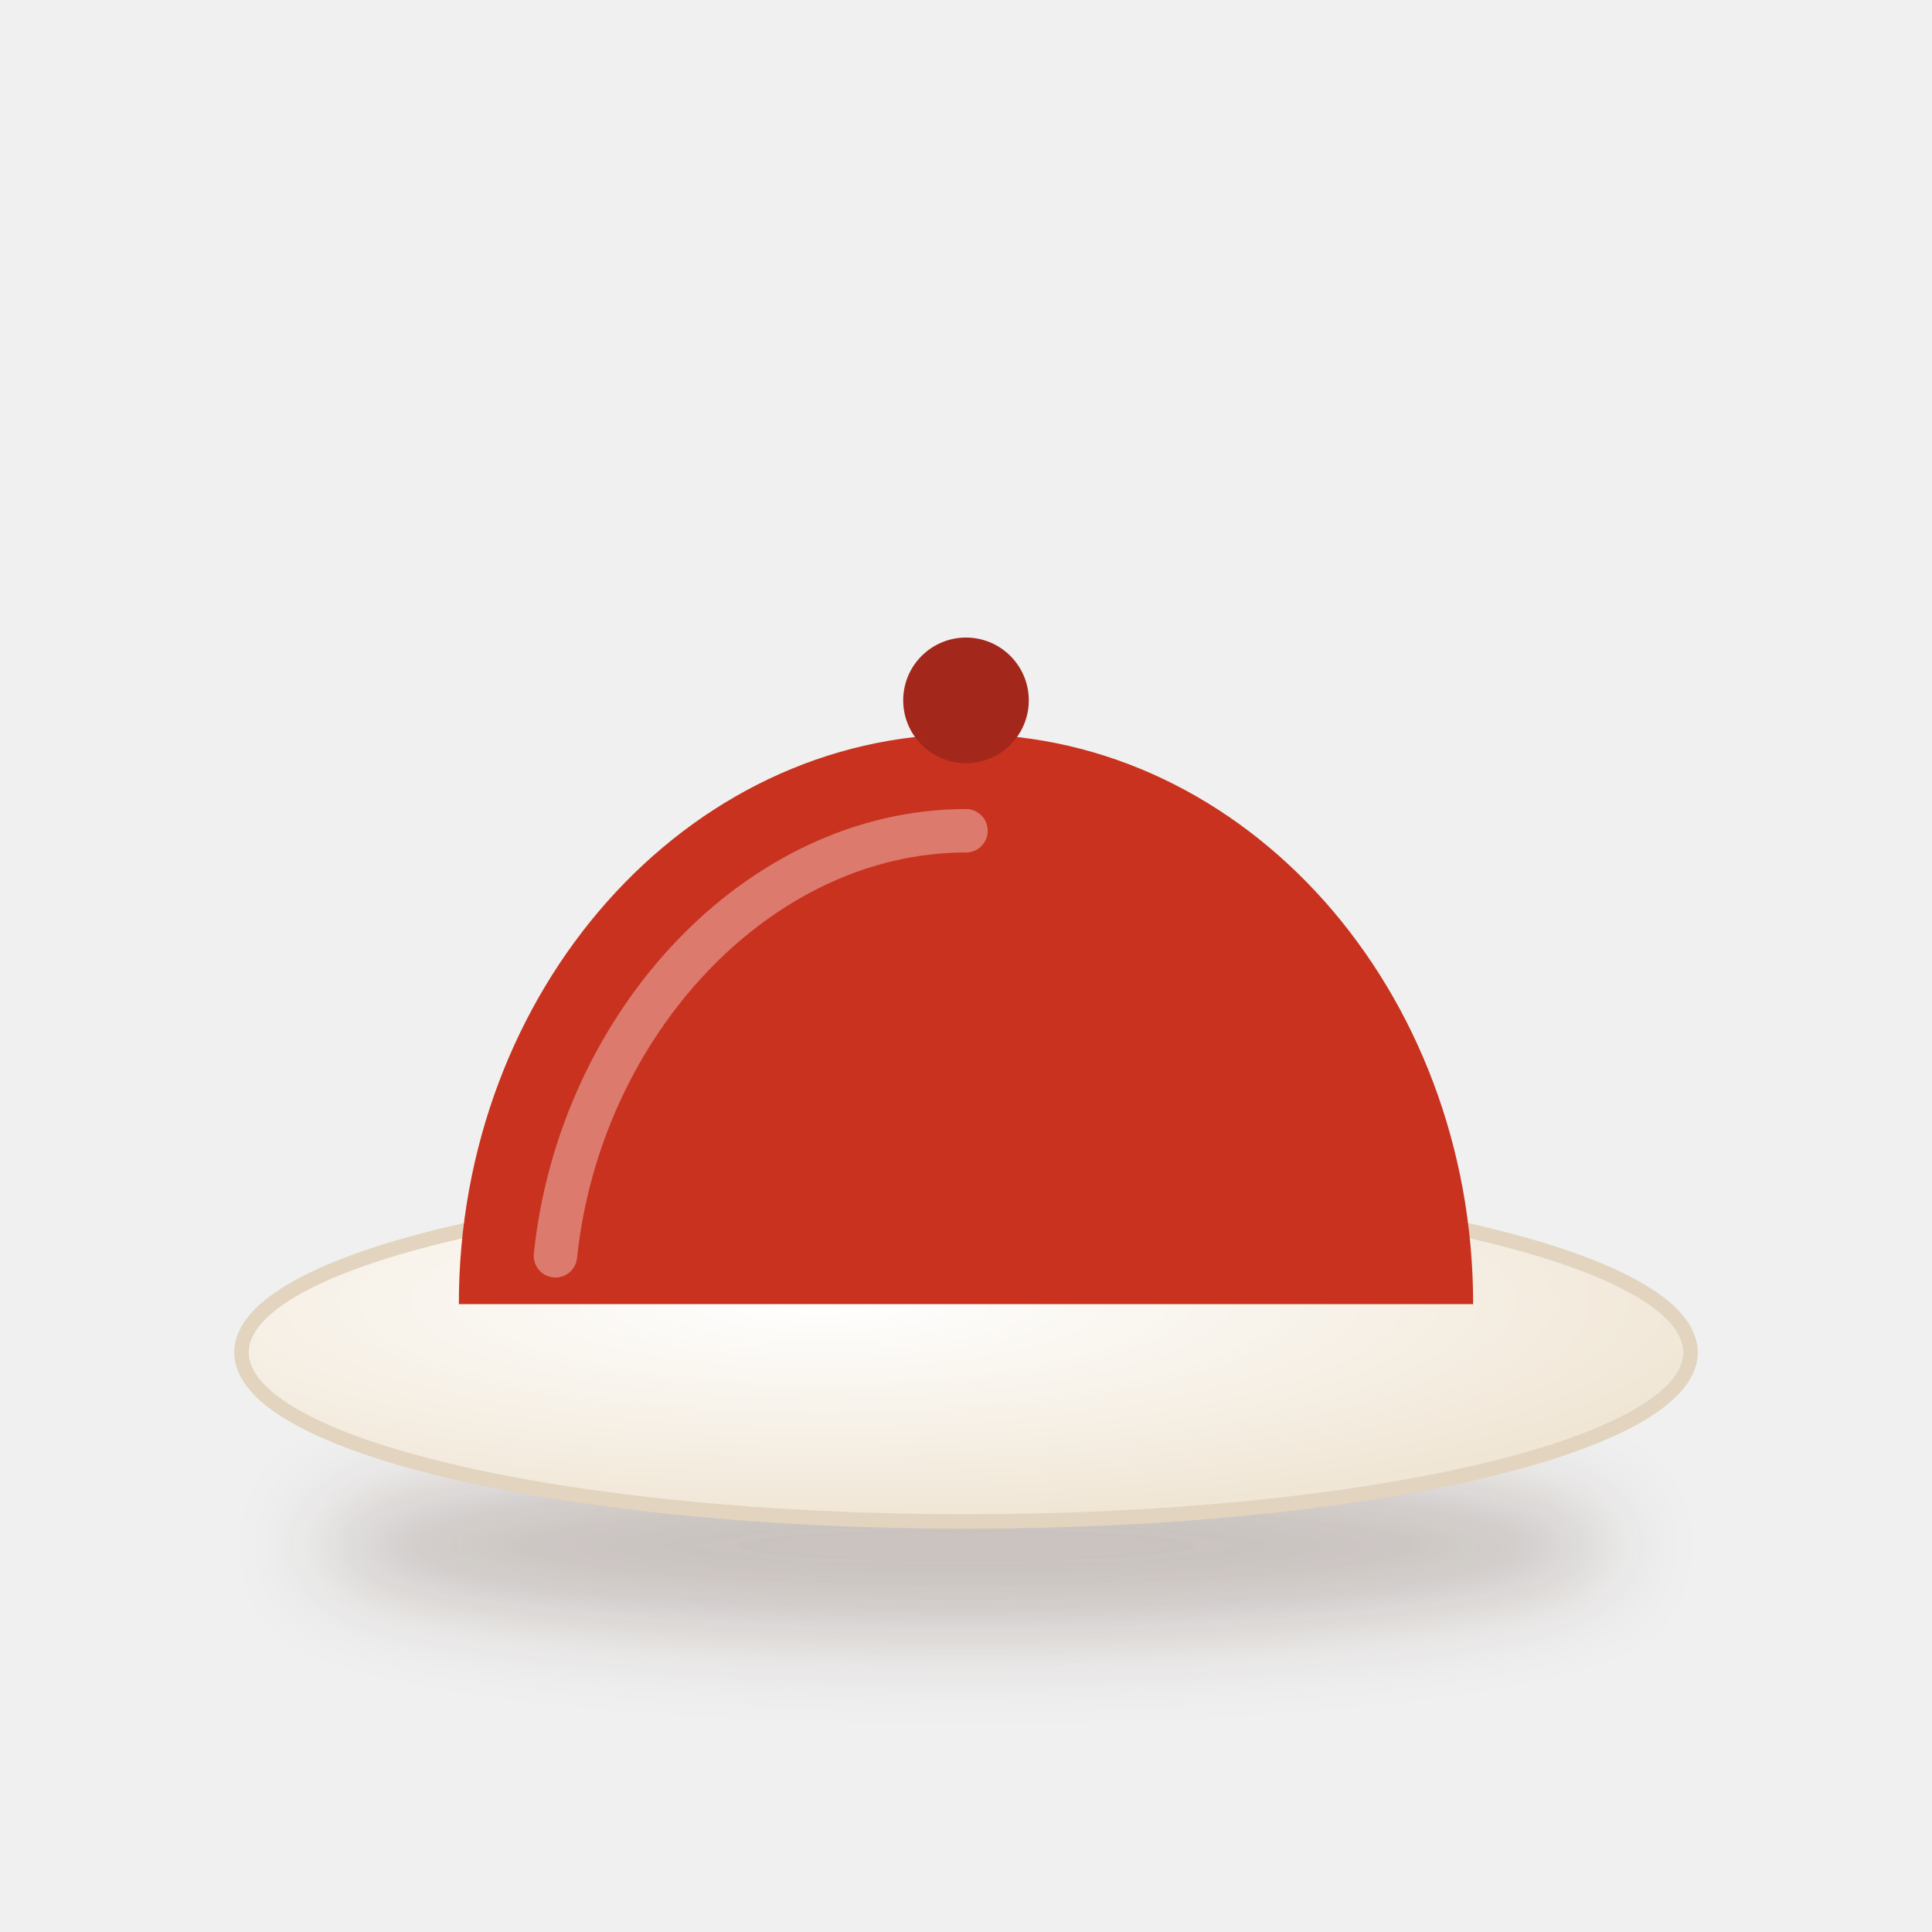
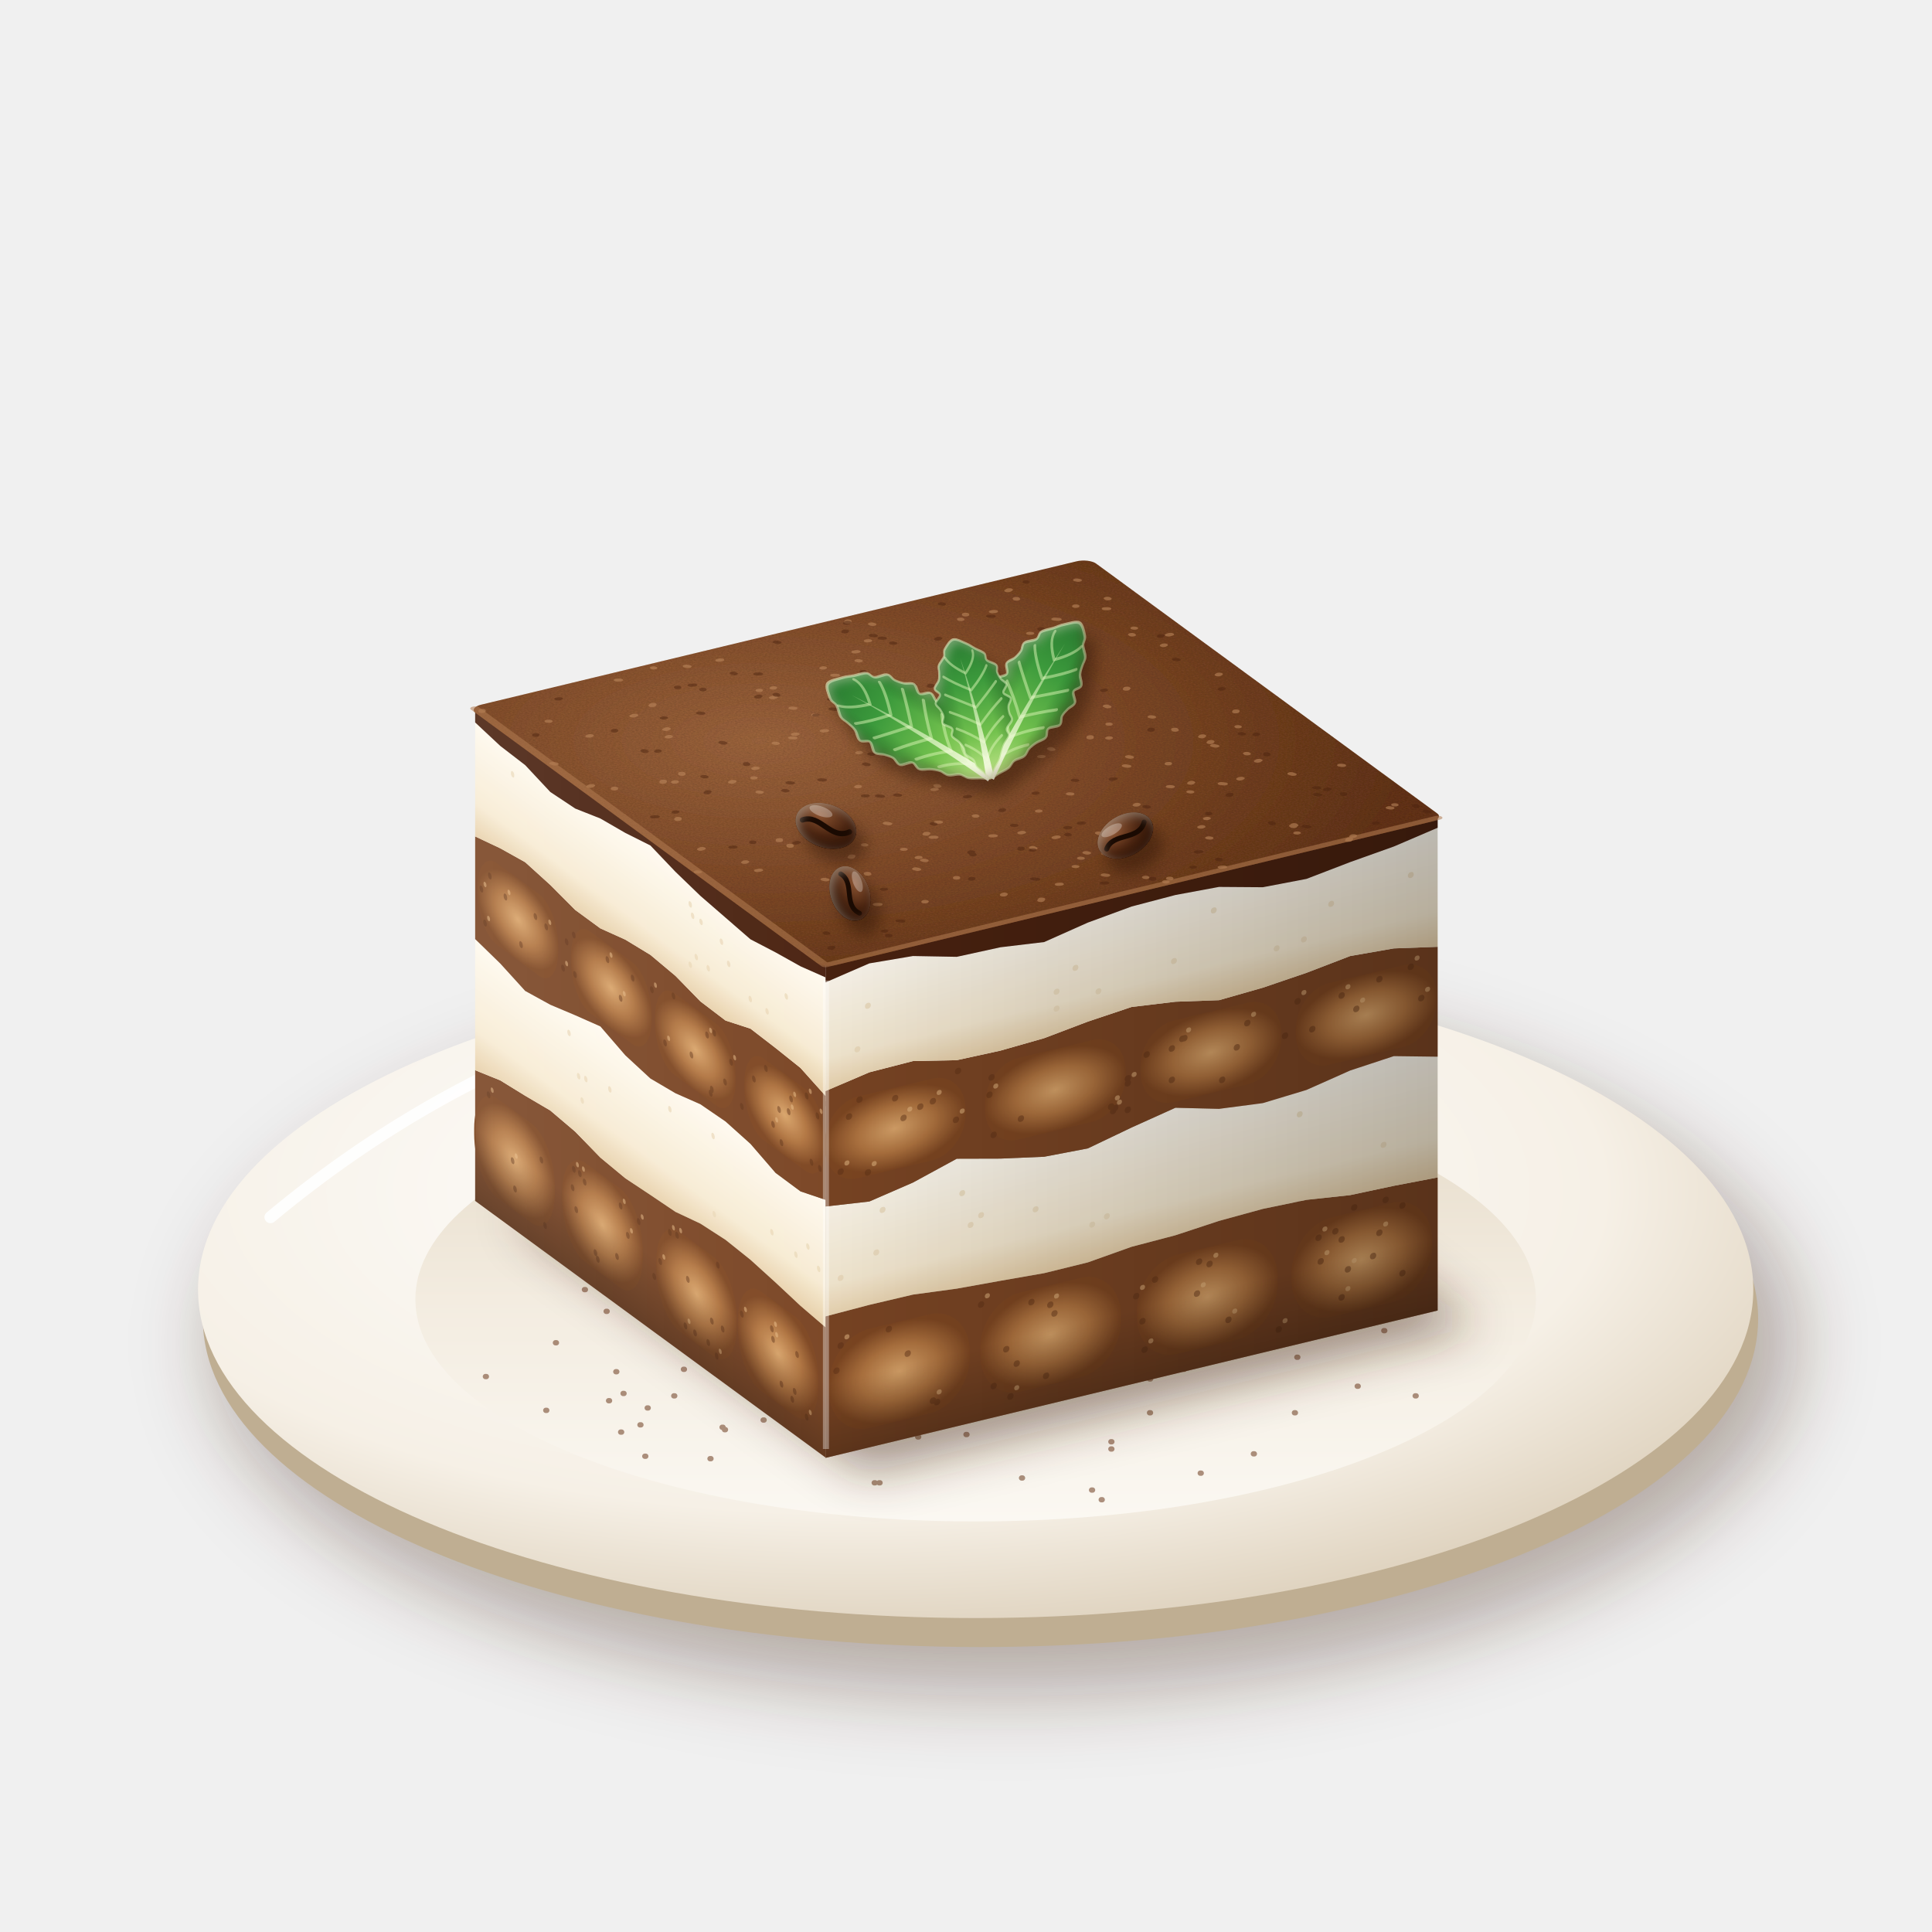
<svg xmlns="http://www.w3.org/2000/svg" viewBox="0 0 800 800" width="800" height="800">
  <defs>
-     <filter id="p-s" x="-30%" y="-80%" width="160%" height="260%">
-       <feGaussianBlur stdDeviation="18" />
+     <filter id="tiramisu-shadow" x="-30%" y="-80%" width="160%" height="260%">
+       <feGaussianBlur stdDeviation="16" />
    </filter>
-     <radialGradient id="p-g" cx="0.4" cy="0.35" r="0.7">
-       <stop offset="0" stop-color="#ffffff" />
-       <stop offset="1" stop-color="#EFE4D2" />
+     <radialGradient id="tiramisu-plate" cx="0.42" cy="0.35" r="0.7">
+       <stop offset="0" stop-color="#FFFFFF" />
+       <stop offset="0.7" stop-color="#F6F0E6" />
+       <stop offset="1" stop-color="#DCCFBA" />
+     </radialGradient>
+     <linearGradient id="tiramisu-well" x1="0" y1="0" x2="0" y2="1">
+       <stop offset="0" stop-color="#E4D9C6" />
+       <stop offset="0.5" stop-color="#F3ECE0" />
+       <stop offset="1" stop-color="#FBF8F2" />
+     </linearGradient>
+     <filter id="tiramisu-b10" x="-50%" y="-50%" width="200%" height="200%">
+       <feGaussianBlur stdDeviation="10" />
+     </filter>
+     <radialGradient id="tiramisu-lady" cx="0.5" cy="0.5" r="0.5">
+       <stop offset="0" stop-color="#D9A46A" />
+       <stop offset="0.55" stop-color="#B07440" />
+       <stop offset="1" stop-color="#7E4722" />
+     </radialGradient>
+     <linearGradient id="tiramisu-cream" x1="0" y1="0" x2="0" y2="1">
+       <stop offset="0" stop-color="#FFFAF0" />
+       <stop offset="0.7" stop-color="#F7EBD3" />
+       <stop offset="1" stop-color="#E7CFA8" />
+     </linearGradient>
+     <linearGradient id="tiramisu-litF" x1="0" y1="0" x2="1" y2="0">
+       <stop offset="0" stop-color="#fff" stop-opacity="0.1" />
+       <stop offset="1" stop-color="#fff" stop-opacity="0.02" />
+     </linearGradient>
+     <linearGradient id="tiramisu-ao" x1="0" y1="0" x2="0" y2="1">
+       <stop offset="0" stop-color="#000" stop-opacity="0" />
+       <stop offset="0.85" stop-color="#000" stop-opacity="0" />
+       <stop offset="1" stop-color="#000" stop-opacity="0.22" />
+     </linearGradient>
+     <linearGradient id="tiramisu-shdF" x1="0" y1="0" x2="1" y2="0">
+       <stop offset="0" stop-color="#000" stop-opacity="0.04" />
+       <stop offset="1" stop-color="#000" stop-opacity="0.26" />
+     </linearGradient>
+     <radialGradient id="tiramisu-cocoa" cx="0.3" cy="0.3" r="0.9">
+       <stop offset="0" stop-color="#A2683F" />
+       <stop offset="0.55" stop-color="#834C29" />
+       <stop offset="1" stop-color="#673618" />
+     </radialGradient>
+     <filter id="tiramisu-cc-grain" x="0" y="0" width="100%" height="100%">
+       <feTurbulence type="fractalNoise" baseFrequency="1.1" numOctaves="2" seed="3" result="n" />
+       <feColorMatrix in="n" type="matrix" values="0 0 0 0 0  0 0 0 0 0  0 0 0 0 0  0 0 0 0.35 0" result="g" />
+       <feComposite in="g" in2="SourceGraphic" operator="in" result="gi" />
+       <feMerge>
+         <feMergeNode in="SourceGraphic" />
+         <feMergeNode in="gi" />
+       </feMerge>
+     </filter>
+     <path id="tiramisu-lf-mint-p" d="M0 0C0-1.2 2.5-2.4 3.7-3.5C4.9-4.6 6.2-5.9 7.4-6.6C8.6-7.2 9.9-6.6 11.1-7.4C12.3-8.1 13.6-10.5 14.8-11.1C16-11.8 17.3-11 18.5-11.4C19.7-11.8 21-12.5 22.2-13.4C23.4-14.3 24.7-16.3 25.9-16.6C27.1-17 28.4-14.7 29.6-15.3C30.8-15.8 32.1-19.5 33.3-20.1C34.5-20.6 35.8-18.7 37-18.6C38.2-18.5 39.5-19.1 40.7-19.5C41.9-20 43.2-21.6 44.4-21.3C45.6-20.9 46.9-17.5 48.1-17.2C49.3-16.9 50.6-19.8 51.8-19.5C53-19.2 54.3-16.5 55.5-15.6C56.7-14.7 58-14.5 59.2-14.1C60.4-13.7 61.7-14 62.9-13.1C64.1-12.2 65.4-9.6 66.6-8.5C67.8-7.5 69.1-8.1 70.3-6.7C71.5-5.2 74-2.3 74 0C74 2.3 71.5 5.3 70.3 7.3C69.1 9.3 67.8 10.4 66.6 12C65.4 13.6 64.1 16 62.9 16.9C61.7 17.8 60.4 16.4 59.2 17.3C58 18.2 56.7 21.6 55.5 22.3C54.3 23.1 53 21.6 51.8 21.7C50.6 21.8 49.3 22.2 48.1 22.8C46.9 23.4 45.6 25.5 44.4 25.4C43.2 25.3 41.9 22.1 40.7 22.1C39.5 22.2 38.2 25.6 37 25.7C35.8 25.9 34.5 23.6 33.3 23.1C32.1 22.5 30.8 22.5 29.6 22.5C28.4 22.5 27.1 23.6 25.9 22.9C24.7 22.2 23.4 19 22.2 18.3C21 17.5 19.7 19.2 18.5 18.5C17.3 17.8 16 15.4 14.8 14.1C13.6 12.9 12.3 12.1 11.1 11.1C9.9 10.2 8.6 9.6 7.4 8.4C6.2 7.2 4.9 5.4 3.7 4C2.5 2.6 0 1.2 0 0Z" />
+     <linearGradient id="tiramisu-lf-mint-g" x1="0" y1="0" x2="1" y2="0">
+       <stop offset="0" stop-color="#C2E68A" />
+       <stop offset="0.3" stop-color="#74C24E" />
+       <stop offset="0.68" stop-color="#3C9A3C" />
+       <stop offset="1" stop-color="#287A30" />
+     </linearGradient>
+     <linearGradient id="tiramisu-lf-mint-e" x1="0" y1="0" x2="0" y2="1">
+       <stop offset="0" stop-color="#145018" stop-opacity="0.5" />
+       <stop offset="0.3" stop-color="#145018" stop-opacity="0" />
+       <stop offset="0.7" stop-color="#145018" stop-opacity="0" />
+       <stop offset="1" stop-color="#145018" stop-opacity="0.5" />
+     </linearGradient>
+     <linearGradient id="tiramisu-lf-mint-r" x1="0" y1="0" x2="1" y2="0">
+       <stop offset="0" stop-color="#FBFDEB" stop-opacity="0.95" />
+       <stop offset="1" stop-color="#DDF6B6" stop-opacity="0.35" />
+     </linearGradient>
+     <g id="tiramisu-lf-mint">
+       <use href="#tiramisu-lf-mint-p" fill="url(#tiramisu-lf-mint-g)" />
+       <use href="#tiramisu-lf-mint-p" fill="url(#tiramisu-lf-mint-e)" />
+       <path d="M9.3 1.1Q15.2 -2.7 19.6 -9.7M9.3 1.1Q15.2 5 19.6 14.2M18.5 2.1Q24.4 -4.5 28.9 -12.5M18.5 2.1Q24.4 8.7 28.9 18.1M27.8 2.8Q33.7 -5.9 38.1 -14M27.8 2.8Q33.7 11.4 38.1 20M37 3Q42.9 -6.8 47.4 -14M37 3Q42.9 12.8 47.4 19.4M46.3 2.8Q52.2 -7 56.6 -12.1M46.3 2.8Q52.2 12.5 56.6 16.2M55.5 2.1Q61.4 -6.3 65.9 -8M55.5 2.1Q61.4 10.5 65.9 10" stroke="#DDF6B6" stroke-opacity=".5" stroke-width="1.4" fill="none" stroke-linecap="round" />
+       <path d="M0 -2.5Q33.3 2 63.6 1.3Q33.3 4 0 2.5Z" fill="url(#tiramisu-lf-mint-r)" />
+       <use href="#tiramisu-lf-mint-p" fill="none" stroke="#E4F8C4" stroke-opacity=".5" stroke-width="1.3" />
+     </g>
+     <filter id="tiramisu-bvm" filterUnits="userSpaceOnUse" x="-40" y="-40" width="880" height="880" color-interpolation-filters="sRGB">
+       <feGaussianBlur in="SourceAlpha" stdDeviation="3" />
+       <feOffset dx="4" dy="6" result="so" />
+       <feFlood flood-color="#2A1004" flood-opacity="0.45" />
+       <feComposite in2="so" operator="in" result="ds" />
+       <feGaussianBlur in="SourceAlpha" stdDeviation="2" result="b" />
+       <feOffset in="b" dx="1.4" dy="1.4" result="b1" />
+       <feComposite in="SourceAlpha" in2="b1" operator="arithmetic" k2="1" k3="-1" result="h" />
+       <feFlood flood-color="#FFF8E6" flood-opacity="0.4" />
+       <feComposite in2="h" operator="in" result="hc" />
+       <feOffset in="b" dx="-1.4" dy="-1.4" result="b2" />
+       <feComposite in="SourceAlpha" in2="b2" operator="arithmetic" k2="1" k3="-1" result="l" />
+       <feFlood flood-color="#3A1405" flood-opacity="0.3" />
+       <feComposite in2="l" operator="in" result="lc" />
+       <feMerge>
+         <feMergeNode in="ds" />
+         <feMergeNode in="SourceGraphic" />
+         <feMergeNode in="lc" />
+         <feMergeNode in="hc" />
+       </feMerge>
+     </filter>
+     <radialGradient id="tiramisu-bean" cx="0.35" cy="0.3" r="0.75">
+       <stop offset="0" stop-color="#8A5230" />
+       <stop offset="0.6" stop-color="#4A2410" />
+       <stop offset="1" stop-color="#2A1206" />
    </radialGradient>
  </defs>
-   <ellipse cx="400" cy="640" rx="270" ry="36" fill="#3a1f10" opacity="0.22" filter="url(#p-s)" />
-   <ellipse cx="400" cy="560" rx="300" ry="70" fill="url(#p-g)" stroke="#E2D4BE" stroke-width="6" />
-   <path d="M190 540c0-130 94-236 210-236s210 106 210 236z" fill="#C8321E" />
-   <path d="M230 520c10-96 84-176 170-176" fill="none" stroke="#fff" stroke-opacity=".35" stroke-width="18" stroke-linecap="round" />
-   <circle cx="400" cy="290" r="26" fill="#A3271A" />
+   <ellipse cx="416" cy="556" rx="328" ry="146" fill="#3a1f10" opacity="0.32" filter="url(#tiramisu-shadow)" />
+   <ellipse cx="406" cy="546" rx="322" ry="136" fill="#BFAE92" />
+   <ellipse cx="404" cy="534" rx="322" ry="136" fill="url(#tiramisu-plate)" />
+   <ellipse cx="404" cy="538" rx="232" ry="92" fill="url(#tiramisu-well)" />
+   <path d="M112 504Q244 394 424 400" stroke="#fff" stroke-width="5" fill="none" stroke-linecap="round" opacity=".9" />
+   <path d="M255 568l0.4 0M267 603l0.4 0M460 600l0.4 0M562 574l0.4 0M425 498l0.4 0M407 575l0.4 0M445 487l0.4 0M278 480l0.4 0M512 473l0.4 0M251 543l0.4 0M538 490l0.4 0M573 551l0.4 0M298 476l0.4 0M283 567l0.4 0M493 514l0.4 0M507 487l0.4 0M294 604l0.4 0M578 529l0.4 0M511 479l0.4 0M515 516l0.4 0M490 567l0.4 0M380 456l0.4 0M343 496l0.4 0M327 548l0.4 0M230 556l0.4 0M404 567l0.4 0M342 457l0.4 0M408 494l0.4 0M564 479l0.4 0M316 588l0.4 0M376 471l0.4 0M265 590l0.4 0M489 493l0.4 0M336 465l0.4 0M376 498l0.4 0M378 458l0.4 0M300 592l0.4 0M324 551l0.4 0M589 522l0.4 0M400 594l0.4 0M226 584l0.4 0M538 549l0.4 0M549 498l0.4 0M450 482l0.4 0M268 583l0.4 0M481 482l0.4 0M367 586l0.4 0M464 470l0.4 0M293 503l0.4 0M402 491l0.4 0M497 610l0.4 0M535 487l0.4 0M419 470l0.4 0M521 528l0.4 0M362 614l0.4 0M279 578l0.4 0M326 533l0.4 0M353 583l0.4 0M208 502l0.4 0M519 602l0.4 0M537 497l0.4 0M364 614l0.4 0M413 455l0.4 0M554 490l0.4 0M476 571l0.4 0M533 551l0.4 0M277 490l0.4 0M321 576l0.4 0M536 585l0.4 0M502 473l0.4 0M469 471l0.4 0M435 500l0.4 0M299 591l0.4 0M483 504l0.4 0M586 528l0.4 0M473 553l0.4 0M386 464l0.4 0M456 621l0.4 0M540 474l0.4 0M382 503l0.4 0M448 486l0.4 0M546 514l0.4 0M242 534l0.4 0M339 575l0.4 0M411 568l0.4 0M526 521l0.4 0M460 597l0.4 0M423 612l0.4 0M258 577l0.4 0M397 455l0.4 0M252 580l0.4 0M499 531l0.4 0M300 551l0.4 0M380 595l0.4 0M537 562l0.4 0M476 511l0.4 0M201 570l0.4 0M586 578l0.4 0M323 470l0.4 0M373 591l0.4 0M296 479l0.4 0M401 457l0.4 0M512 489l0.4 0M257 593l0.4 0M304 556l0.4 0M321 561l0.4 0M321 516l0.4 0M519 480l0.4 0M452 617l0.4 0M505 541l0.4 0M488 482l0.4 0M344 570l0.4 0M476 585l0.4 0M440 566l0.4 0M544 548l0.4 0M322 494l0.4 0M361 473l0.4 0M440 483l0.4 0M278 522l0.4 0M289 502l0.4 0" stroke="#6B3A1E" stroke-width="2.2" stroke-linecap="round" fill="none" opacity=".55" />
+   <path d="M213 503L466 442L611 549L358 610Z" fill="#3A1A08" opacity=".45" filter="url(#tiramisu-b10)" />
+   <g transform="matrix(0.497 0.364 0 1 196.754 497.254)">
+     <path d="M0 0L292 0L292 -53.9L271.1 -55.2L250.3 -57.3L229.4 -59.1L208.6 -59.8L187.7 -58.9L166.9 -56.2L146 -55.6L125.1 -54.9L104.3 -55.9L83.4 -59L62.6 -60.2L41.7 -58.7L20.9 -57.5L0 -54.1Z" fill="#7A4524" />
+     <rect x="-0.8" y="-49.1" width="67.2" height="41.1" rx="19.4" fill="url(#tiramisu-lady)" />
+     <rect x="72.5" y="-49.1" width="67.2" height="41.1" rx="19.4" fill="url(#tiramisu-lady)" />
+     <rect x="150.9" y="-49.1" width="67.2" height="41.1" rx="19.4" fill="url(#tiramisu-lady)" />
+     <rect x="218.8" y="-49.1" width="67.2" height="41.1" rx="19.4" fill="url(#tiramisu-lady)" />
+     <path d="M154 -31l0.4 0M222 -34l0.4 0M168 -47l0.4 0M136 -41l0.4 0M175 -12l0.4 0M201 -9l0.4 0M127 -32l0.4 0M276 -11l0.4 0M87 -43l0.4 0M11 -48l0.4 0M82 -43l0.4 0M121 -42l0.4 0M248 -33l0.4 0M162 -46l0.4 0M31 -28l0.4 0M247 -37l0.4 0M206 -22l0.4 0M58 -11l0.4 0M33 -17l0.4 0M194 -12l0.4 0M266 -18l0.4 0M91 -41l0.4 0M183 -12l0.4 0M102 -13l0.4 0M177 -32l0.4 0M55 -37l0.4 0M81 -35l0.4 0M84 -27l0.4 0M118 -20l0.4 0M149 -23l0.4 0M255 -17l0.4 0M197 -22l0.4 0M202 -47l0.4 0M264 -14l0.4 0M268 -34l0.4 0M100 -15l0.4 0" stroke="#5A2E14" stroke-width="2.6" stroke-linecap="round" fill="none" opacity=".45" />
+     <path d="M157 -34l0.4 0M225 -37l0.4 0M171 -50l0.4 0M139 -44l0.4 0M178 -15l0.4 0M204 -12l0.4 0M130 -35l0.4 0M279 -14l0.4 0M90 -46l0.4 0M14 -51l0.4 0M85 -46l0.4 0M124 -45l0.4 0M251 -36l0.4 0M165 -49l0.4 0M34 -31l0.4 0M250 -40l0.4 0" stroke="#EBC08A" stroke-width="2" stroke-linecap="round" fill="none" opacity=".5" />
+     <path d="M0 -54.1L20.9 -57.5L41.7 -58.7L62.6 -60.2L83.4 -59L104.3 -55.9L125.1 -54.9L146 -55.6L166.9 -56.2L187.7 -58.9L208.6 -59.8L229.4 -59.1L250.3 -57.3L271.1 -55.2L292 -53.9L292 -106.7L271.1 -102.6L250.3 -102.7L229.4 -107.1L208.6 -108.8L187.7 -108.3L166.9 -105.3L146 -103.8L125.1 -105.8L104.3 -110.2L83.4 -107.2L62.6 -104L41.7 -102.1L20.9 -105.9L0 -108.4Z" fill="url(#tiramisu-cream)" />
+     <path d="M78 -98l0.4 0M162 -97l0.4 0M277 -82l0.4 0M86 -83l0.4 0M92 -84l0.4 0M198 -99l0.4 0M112 -87l0.4 0M286 -76l0.4 0M267 -75l0.4 0M247 -77l0.4 0M89 -74l0.4 0M199 -67l0.4 0" stroke="#E9D7B6" stroke-width="2.4" stroke-linecap="round" fill="none" opacity=".7" />
+     <path d="M0 -108.4L20.9 -105.9L41.7 -102.1L62.6 -104L83.4 -107.2L104.3 -110.2L125.1 -105.8L146 -103.8L166.9 -105.3L187.7 -108.3L208.6 -108.8L229.4 -107.1L250.3 -102.7L271.1 -102.6L292 -106.7L292 -149.7L271.1 -153.7L250.3 -154.4L229.4 -154.8L208.6 -150.6L187.7 -150.9L166.9 -153.9L146 -155L125.1 -153.7L104.3 -150.8L83.4 -150.8L62.6 -153.6L41.7 -155.4L20.9 -153.6L0 -150.9Z" fill="#7A4524" />
+     <rect x="2" y="-146.4" width="67.2" height="33.8" rx="16" fill="url(#tiramisu-lady)" />
+     <rect x="79.8" y="-146.4" width="67.2" height="33.8" rx="16" fill="url(#tiramisu-lady)" />
+     <rect x="149.8" y="-146.4" width="67.2" height="33.8" rx="16" fill="url(#tiramisu-lady)" />
+     <rect x="224.3" y="-146.4" width="67.2" height="33.8" rx="16" fill="url(#tiramisu-lady)" />
+     <path d="M147 -141l0.4 0M193 -139l0.4 0M110 -140l0.4 0M73 -123l0.4 0M261 -132l0.4 0M263 -138l0.4 0M121 -128l0.4 0M285 -139l0.4 0M5 -131l0.4 0M276 -144l0.4 0M59 -135l0.4 0M248 -122l0.4 0M158 -123l0.4 0M8 -118l0.4 0M213 -135l0.4 0M25 -135l0.4 0M208 -125l0.4 0M199 -142l0.4 0M83 -124l0.4 0M253 -130l0.4 0M38 -120l0.4 0M280 -118l0.4 0M232 -135l0.4 0M242 -143l0.4 0M255 -117l0.4 0M82 -140l0.4 0M12 -139l0.4 0M165 -145l0.4 0M222 -120l0.4 0M180 -126l0.4 0M76 -135l0.4 0M50 -136l0.4 0M197 -118l0.4 0M131 -140l0.4 0M196 -116l0.4 0M287 -118l0.4 0" stroke="#5A2E14" stroke-width="2.6" stroke-linecap="round" fill="none" opacity=".45" />
+     <path d="M150 -144l0.4 0M196 -142l0.4 0M113 -143l0.4 0M76 -126l0.4 0M264 -135l0.4 0M266 -141l0.4 0M124 -131l0.4 0M288 -142l0.4 0M8 -134l0.4 0M279 -147l0.4 0M62 -138l0.4 0M251 -125l0.4 0M161 -126l0.4 0M11 -121l0.4 0M216 -138l0.4 0M28 -138l0.4 0" stroke="#EBC08A" stroke-width="2" stroke-linecap="round" fill="none" opacity=".5" />
+     <path d="M0 -150.9L20.9 -153.6L41.7 -155.4L62.6 -153.6L83.4 -150.8L104.3 -150.8L125.1 -153.7L146 -155L166.9 -153.9L187.7 -150.9L208.6 -150.6L229.4 -154.8L250.3 -154.4L271.1 -153.7L292 -149.7L292 -198.8L271.1 -195.8L250.3 -194L229.4 -191.8L208.6 -193.2L187.7 -194.6L166.9 -197L146 -200.3L125.1 -197.9L104.3 -196.3L83.4 -192.8L62.6 -192.1L41.7 -195.6L20.9 -196L0 -198.1Z" fill="url(#tiramisu-cream)" />
+     <path d="M205 -182l0.4 0M181 -184l0.4 0M31 -188l0.4 0M188 -184l0.4 0M184 -168l0.4 0M211 -175l0.4 0M229 -167l0.4 0M243 -167l0.4 0M179 -163l0.4 0M194 -167l0.4 0M259 -179l0.4 0M179 -188l0.4 0" stroke="#E9D7B6" stroke-width="2.4" stroke-linecap="round" fill="none" opacity=".7" />
+     <path d="M0 -198.1L20.9 -196L41.7 -195.6L62.6 -192.1L83.4 -192.8L104.3 -196.3L125.1 -197.9L146 -200.3L166.9 -197L187.7 -194.6L208.6 -193.2L229.4 -191.8L250.3 -194L271.1 -195.8L292 -198.8L292 -204L0 -204Z" fill="#4A2210" />
+     <rect x="0" y="-204" width="292" height="204" fill="url(#tiramisu-litF)" />
+     <rect x="0" y="-204" width="292" height="204" fill="url(#tiramisu-ao)" />
+   </g>
+   <g transform="matrix(0.868 -0.209 0 1 341.843 603.683)">
+     <path d="M0 0L292 0L292 -55.1L271.1 -56L250.3 -56.5L229.4 -58.9L208.6 -59.5L187.7 -58.9L166.9 -57.3L146 -56.9L125.1 -54.8L104.3 -54.7L83.4 -55.9L62.6 -57L41.7 -58.9L20.9 -59L0 -58.6Z" fill="#7A4524" />
+     <rect x="1.6" y="-49.1" width="67.2" height="41.1" rx="19.4" fill="url(#tiramisu-lady)" />
+     <rect x="73.7" y="-49.1" width="67.2" height="41.1" rx="19.4" fill="url(#tiramisu-lady)" />
+     <rect x="148.5" y="-49.1" width="67.2" height="41.1" rx="19.4" fill="url(#tiramisu-lady)" />
+     <rect x="222.2" y="-49.1" width="67.2" height="41.1" rx="19.4" fill="url(#tiramisu-lady)" />
+     <path d="M216 -8l0.4 0M192 -17l0.4 0M51 -13l0.4 0M183 -42l0.4 0M246 -15l0.4 0M236 -32l0.4 0M177 -31l0.4 0M148 -36l0.4 0M107 -41l0.4 0M152 -13l0.4 0M7 -45l0.4 0M88 -7l0.4 0M235 -42l0.4 0M264 -38l0.4 0M249 -26l0.4 0M74 -48l0.4 0M252 -51l0.4 0M151 -25l0.4 0M243 -43l0.4 0M39 -35l0.4 0M157 -41l0.4 0M105 -12l0.4 0M178 -44l0.4 0M80 -13l0.4 0M53 -12l0.4 0M5 -35l0.4 0M246 -39l0.4 0M91 -20l0.4 0M261 -29l0.4 0M275 -19l0.4 0M30 -47l0.4 0M109 -37l0.4 0M275 -47l0.4 0M98 -44l0.4 0M86 -27l0.4 0M267 -51l0.4 0" stroke="#5A2E14" stroke-width="2.6" stroke-linecap="round" fill="none" opacity=".45" />
+     <path d="M219 -11l0.4 0M195 -20l0.4 0M54 -16l0.4 0M186 -45l0.4 0M249 -18l0.4 0M239 -35l0.4 0M180 -34l0.4 0M151 -39l0.4 0M110 -44l0.4 0M155 -16l0.4 0M10 -48l0.4 0M91 -10l0.4 0M238 -45l0.4 0M267 -41l0.4 0M252 -29l0.4 0M77 -51l0.4 0" stroke="#EBC08A" stroke-width="2" stroke-linecap="round" fill="none" opacity=".5" />
+     <path d="M0 -58.6L20.9 -59L41.7 -58.9L62.6 -57L83.4 -55.9L104.3 -54.7L125.1 -54.8L146 -56.9L166.9 -57.3L187.7 -58.9L208.6 -59.5L229.4 -58.9L250.3 -56.5L271.1 -56L292 -55.1L292 -105.1L271.1 -109.7L250.3 -108.1L229.4 -104.4L208.6 -103.3L187.7 -105.3L166.9 -110.1L146 -106.3L125.1 -102L104.3 -102.9L83.4 -106.5L62.6 -110.8L41.7 -105.3L20.9 -101.8L0 -104.1Z" fill="url(#tiramisu-cream)" />
+     <path d="M7 -73l0.4 0M100 -82l0.4 0M7 -73l0.4 0M226 -95l0.4 0M127 -70l0.4 0M266 -74l0.4 0M27 -97l0.4 0M24 -80l0.4 0M65 -96l0.4 0M69 -82l0.4 0M134 -72l0.4 0M74 -85l0.4 0" stroke="#E9D7B6" stroke-width="2.4" stroke-linecap="round" fill="none" opacity=".7" />
+     <path d="M0 -104.1L20.9 -101.8L41.7 -105.3L62.6 -110.8L83.4 -106.5L104.3 -102.9L125.1 -102L146 -106.3L166.9 -110.1L187.7 -105.3L208.6 -103.3L229.4 -104.4L250.3 -108.1L271.1 -109.7L292 -105.1L292 -150.6L271.1 -154.3L250.3 -155.5L229.4 -152.9L208.6 -151.1L187.7 -150.3L166.9 -154L146 -156.2L125.1 -154.5L104.3 -152L83.4 -151.2L62.6 -151.6L41.7 -155.6L20.9 -155.3L0 -151.9Z" fill="#7A4524" />
+     <rect x="-0.4" y="-146.4" width="67.2" height="33.8" rx="16" fill="url(#tiramisu-lady)" />
+     <rect x="76" y="-146.4" width="67.2" height="33.8" rx="16" fill="url(#tiramisu-lady)" />
+     <rect x="150.2" y="-146.4" width="67.2" height="33.8" rx="16" fill="url(#tiramisu-lady)" />
+     <rect x="224.3" y="-146.4" width="67.2" height="33.8" rx="16" fill="url(#tiramisu-lady)" />
+     <path d="M7 -117l0.4 0M279 -145l0.4 0M136 -117l0.4 0M144 -125l0.4 0M78 -134l0.4 0M201 -138l0.4 0M170 -138l0.4 0M253 -133l0.4 0M246 -140l0.4 0M51 -137l0.4 0M284 -131l0.4 0M20 -114l0.4 0M137 -115l0.4 0M225 -142l0.4 0M62 -127l0.4 0M37 -133l0.4 0M45 -136l0.4 0M165 -122l0.4 0M80 -117l0.4 0M79 -141l0.4 0M63 -147l0.4 0M189 -117l0.4 0M153 -135l0.4 0M144 -127l0.4 0M219 -129l0.4 0M264 -143l0.4 0M11 -139l0.4 0M165 -135l0.4 0M171 -138l0.4 0M93 -121l0.4 0M16 -145l0.4 0M33 -142l0.4 0M138 -116l0.4 0M232 -129l0.4 0M144 -114l0.4 0M196 -129l0.4 0" stroke="#5A2E14" stroke-width="2.6" stroke-linecap="round" fill="none" opacity=".45" />
+     <path d="M10 -120l0.4 0M282 -148l0.4 0M139 -120l0.4 0M147 -128l0.4 0M81 -137l0.4 0M204 -141l0.4 0M173 -141l0.4 0M256 -136l0.4 0M249 -143l0.4 0M54 -140l0.4 0M287 -134l0.4 0M23 -117l0.4 0M140 -118l0.4 0M228 -145l0.4 0M65 -130l0.4 0M40 -136l0.4 0" stroke="#EBC08A" stroke-width="2" stroke-linecap="round" fill="none" opacity=".5" />
+     <path d="M0 -151.9L20.9 -155.3L41.7 -155.6L62.6 -151.6L83.4 -151.2L104.3 -152L125.1 -154.5L146 -156.2L166.9 -154L187.7 -150.3L208.6 -151.1L229.4 -152.9L250.3 -155.5L271.1 -154.3L292 -150.6L292 -199.9L271.1 -196.5L250.3 -194.4L229.4 -191.8L208.6 -192.7L187.7 -197.2L166.9 -198.2L146 -197.8L125.1 -195.5L104.3 -191.8L83.4 -194L62.6 -194.4L41.7 -199.1L20.9 -200.4L0 -196.9Z" fill="url(#tiramisu-cream)" />
+     <path d="M20 -183l0.4 0M279 -183l0.4 0M110 -163l0.4 0M241 -179l0.4 0M130 -166l0.4 0M110 -170l0.4 0M166 -171l0.4 0M15 -166l0.4 0M119 -178l0.4 0M215 -166l0.4 0M228 -167l0.4 0M185 -188l0.4 0" stroke="#E9D7B6" stroke-width="2.4" stroke-linecap="round" fill="none" opacity=".7" />
+     <path d="M0 -196.9L20.9 -200.4L41.7 -199.1L62.6 -194.4L83.4 -194L104.3 -191.8L125.1 -195.5L146 -197.8L166.9 -198.2L187.7 -197.2L208.6 -192.7L229.4 -191.8L250.3 -194.4L271.1 -196.5L292 -199.9L292 -204L0 -204Z" fill="#4A2210" />
+     <rect x="0" y="-204" width="292" height="204" fill="url(#tiramisu-shdF)" />
+     <rect x="0" y="-204" width="292" height="204" fill="url(#tiramisu-ao)" />
+   </g>
+   <g transform="matrix(0.868 -0.209 0.497 0.364 396 316)">
+     <rect x="-148" y="-148" width="296" height="296" rx="6" fill="url(#tiramisu-cocoa)" filter="url(#tiramisu-cc-grain)" />
+     <path d="M-81 -141l0.8 0.4M-93 -107l1-0.3M-80 -29l0.2-0.2M-21 18l0.6 0M90 123l0 0.8M110 60l-0.9 0.4M72 -122l0.1-0.4M-37 135l1-1M-35 47l-0.7-0.3M109 52l0-0.5M-59 77l-0.3-0.7M20 143l0.2-0.5M67 10l0.3-0.1M-32 -81l0.6 0.5M13 -29l0.3 0.2M-18 16l0-0.8M-22 125l-0.8-0.2M-29 -102l0.3-0.2M119 27l0-0.2M74 -2l-0.1 0.2M-97 105l-1-0.5M19 -116l-0.9-0.1M13 13l-0.6 0M38 -136l-0.2-0.6M-101 29l-0.6 0.9M26 50l-0.4-0.4M-110 -42l-0.5 0.2M-44 59l-1-0.5M-90 -82l-0.6 0.2M-34 -137l-0.8 0M42 -64l0.5 0.9M34 -40l0.3 0M101 38l0.5 0.9M-86 76l-0.2 0.8M95 16l-0.3 0.9M102 -128l0.2-0.6M-145 -142l0.6-0.9M86 73l-0.9-0.9M-142 -56l-1 0.4M76 -125l0.3-0.6M-66 83l-0.4-0.9M-11 73l0.8-0.1M-127 -10l-0.6 0.8M-1 -109l-0.3 0.1M39 -63l0.3-0.2M28 -123l0.5 0.1M94 72l0.8-0.3M101 28l0.8-0.6M103 -137l1-0.5M107 144l-0.6 0.5M132 -58l0.6-0.3M72 -29l-0.6 0.5M98 -29l-0.7 0.7M-134 21l0.9-0.3M-55 -54l-0.2-0.5M-49 -138l-0.4-0.7M44 73l0.7-0.4M90 -96l0.3 0.2M14 -79l0.9 0.6M-83 58l-0.9 0.9M104 146l-1 0.9M34 12l-0.5-0.2M17 90l-0.2-0.9M120 -110l-0.3 0.4M65 30l0.4 0.8M54 116l0.3 0.4M126 -74l0 0.6M-61 63l-0.2-0.1M-44 -58l0.7 0M-87 -89l-0.8 0.3M-56 98l-0.3 0.5M-75 -37l0.7-0.1M-104 73l-0.4-0.8M-19 49l0 0.4M76 -65l0.1 0.1M-60 73l0.4 0M15 -108l0.2 0.5M-22 70l-0.9-0.4M-8 113l0.2 0.2M-47 122l-0.7 0.6M-79 112l-0.3 0.3M93 -90l0.9 0.6M-124 51l0.9 0M70 73l-0.2-0.3M-73 51l0 0.2M106 -103l1 0.9M-30 -29l0.4-0.1M0 -100l-0.9-0.5M12 137l0-0.3M137 126l0 0.2M61 5l-0.6 0.9M133 -132l0.4 0.6M-90 -30l0.8-0.4M41 8l-0.1-1M88 130l0.2 0M-135 -49l-0.4 0.6M45 144l-0.9-0.3M88 -122l-0.8-0.2M-18 -54l-0.4-0.4M-47 0l0.4-0.3M-14 88l0.1 0.9M-54 38l-0.6-1M76 44l-0.3 0.3M138 -22l-0.7 0.4M-118 -99l-0.7 0.2M57 105l-0.6 0.2M-146 40l-0.3-0.3M75 65l-0.7 0.5M91 123l0.1-0.7M-27 -70l-0.2-0.4M-124 41l-0.6 0.3M9 108l-0.1 0M30 -143l0.8-1M-62 -144l0 0.1M137 81l0.5 0.6M103 -90l-0.1-1M60 38l-0.6-0.9M134 128l-0.4-0.6M-45 54l-0.7 0.6M82 -75l0-0.9M-114 -45l-0.7 0.9M-81 -112l0.9-0.8M102 34l-0.8 0.7M-145 -83l0.5 1M0 84l-1 0.1M-46 -55l-0.7-0.6M-33 -94l-0.9 0.1M130 -101l-0.8-0.5M126 13l-0.6 0.7M-2 107l0.2 0.2M-104 -47l0.4-0.9M-100 36l-0.4 0.9M130 -79l0.1 0.2M-1 127l-0.7-0.8M93 1l-0.3-0.5M139 -66l1-0.1M-126 -120l0.3 0.2M3 104l-0.3-0.7M-35 -103l-0.2 0.2M135 -110l0 0.6M-32 -55l1 0.2M-94 71l0.1-0.4M17 145l0.1-0.4M-82 18l-0.5 0M115 78l0.4 1M65 64l0.6 0.5M-85 -16l0.3 0.5M82 -17l-0.2-0.9M63 99l-0.4 0.1M6 58l0.2 0" stroke="#C08A5E" stroke-width="3" stroke-linecap="round" fill="none" opacity=".55" />
+     <path d="M-106 -75l0 0.9M114 -141l-0.2 0.4M34 138l0.1-0.2M-67 -95l-0.6-0.8M34 39l0.4 0.4M-83 -99l0.4 0M-135 132l-0.8 0.8M-76 -42l0.4-0.9M-19 87l0.6-0.9M5 84l0 0.5M-38 79l-0.6 0.4M-69 -17l-0.6-0.7M-49 9l0.6 0.4M61 -80l-0.2-0.2M79 -82l0.5 0.3M-104 -26l0.9-0.8M120 99l0.8-0.2M73 -139l-0.2-0.5M-125 -16l0.4-0.1M-31 -96l-0.2 0.9M47 77l-0.2-0.8M144 131l-0.1 1M-38 -98l-0.9 0.5M-112 26l0.3-0.5M-1 -69l-0.2-0.8M-97 -40l-0.2-0.6M48 46l0.9-0.1M88 -59l0.8-0.1M-26 -25l-0.2-0.5M33 -126l-0.6-0.7M-55 -115l0.2-0.5M-74 -66l0.3 1M30 105l0.3 0.3M-27 -70l0.2-0.1M47 137l0-0.7M-111 -137l-0.6-0.1M25 -136l-0.7 0.7M-12 31l-0.9 0M8 78l0.7 0.4M-29 115l0.9 1M-38 47l0.1 0.6M-101 -72l-0.4 0.3M-44 12l0.8 1M96 -97l0.3-0.7M54 -110l0.9-0.5M121 138l0.4-0.1M-56 -13l-0.8-0.7M6 -19l-0.6 0.1M-121 26l-0.8-0.3M-108 129l0.1-0.1M-27 -117l-0.9-0.4M14 42l-0.5 0.1M4 -72l-0.2 0.8M-107 -98l0.4-0.5M117 34l-0.3-0.5M-97 124l-0.8-0.9M145 138l0.4 1M15 -67l0.6-0.6M35 -122l-0.7-0.5M-36 -123l0.1 0.7M114 101l0.5 0.9M86 12l0.6-0.9M23 -76l-0.8 0.6M-39 82l0.3-1M-96 35l-0.8 0.3M-15 90l-0.4 0.3M83 83l-0.9 0.9M-88 93l0.4 0.1M130 -43l-0.4-0.7M-137 -111l-0.4 0.5M-7 -60l0.9-0.2M21 -32l0.3-0.3M-33 -18l0.2 0.9M30 -143l-0.8 0.6M36 -116l0.3 0.5M124 106l-0.3 0.7M84 -119l0.8 0.8M69 -67l0.8-0.9M136 -67l-0.6 0.5M14 139l-0.5 0.9M84 116l-0.3 1M116 56l-0.4 0.9M-10 65l0.5 0.4M-109 134l0.4-0.6M-130 119l0-0.5M-13 -80l-0.8-0.6M-51 102l-0.4 0.4M15 77l0.9 0.2M-16 -32l0.6 1M29 -72l-0.6 0.8M132 -9l-0.7 0.3M-6 133l0.9 0.4M14 1l-0.2-0.3M-68 30l0.5 0.1M-63 -122l0.1-0.5M-75 -12l0.3 0.6M117 95l0.6 0.8M122 37l-0.4 0.3M44 126l-1-0.3M11 -97l0.5-0.7M-37 15l0.5 0.6M97 -73l0.2 0.8M-56 -121l-1-0.4M66 95l-0.3 0.4M-7 50l0.8-0.6M-134 -16l-1-0.4M89 -32l-0.5 0.1M-5 -140l-0.3-0.8M95 127l-0.8-0.9M-18 -72l0.8 1" stroke="#4A220E" stroke-width="3" stroke-linecap="round" fill="none" opacity=".45" />
+     <path d="M-146 146H146M-146 -146V146" stroke="#B07A50" stroke-width="4" stroke-linecap="round" opacity=".55" />
+   </g>
+   <path d="M342 600V406" stroke="#fff" stroke-width="2.5" opacity=".35" />
+   <g filter="url(#tiramisu-bvm)">
+     <use href="#tiramisu-lf-mint" transform="translate(410 322)rotate(-150)scale(1.05 0.7)" />
+     <use href="#tiramisu-lf-mint" transform="translate(410 322)rotate(-60)scale(1 -0.7)" />
+     <use href="#tiramisu-lf-mint" transform="translate(410 322)rotate(-105)scale(0.8 0.65)" />
+     <g transform="translate(342 342)rotate(20)scale(1)">
+       <ellipse rx="13" ry="9" fill="url(#tiramisu-bean)" />
+       <path d="M-10 1C-4 -4 4 5 10 -1" stroke="#1A0A02" stroke-width="2.2" fill="none" stroke-linecap="round" />
+       <ellipse cx="-4" cy="-5" rx="5" ry="2" fill="#fff" opacity=".3" />
+     </g>
+     <g transform="translate(466 346)rotate(-30)scale(0.95)">
+       <ellipse rx="13" ry="9" fill="url(#tiramisu-bean)" />
+       <path d="M-10 1C-4 -4 4 5 10 -1" stroke="#1A0A02" stroke-width="2.2" fill="none" stroke-linecap="round" />
+       <ellipse cx="-4" cy="-5" rx="5" ry="2" fill="#fff" opacity=".3" />
+     </g>
+     <g transform="translate(352 370)rotate(70)scale(0.9)">
+       <ellipse rx="13" ry="9" fill="url(#tiramisu-bean)" />
+       <path d="M-10 1C-4 -4 4 5 10 -1" stroke="#1A0A02" stroke-width="2.2" fill="none" stroke-linecap="round" />
+       <ellipse cx="-4" cy="-5" rx="5" ry="2" fill="#fff" opacity=".3" />
+     </g>
+   </g>
</svg>
